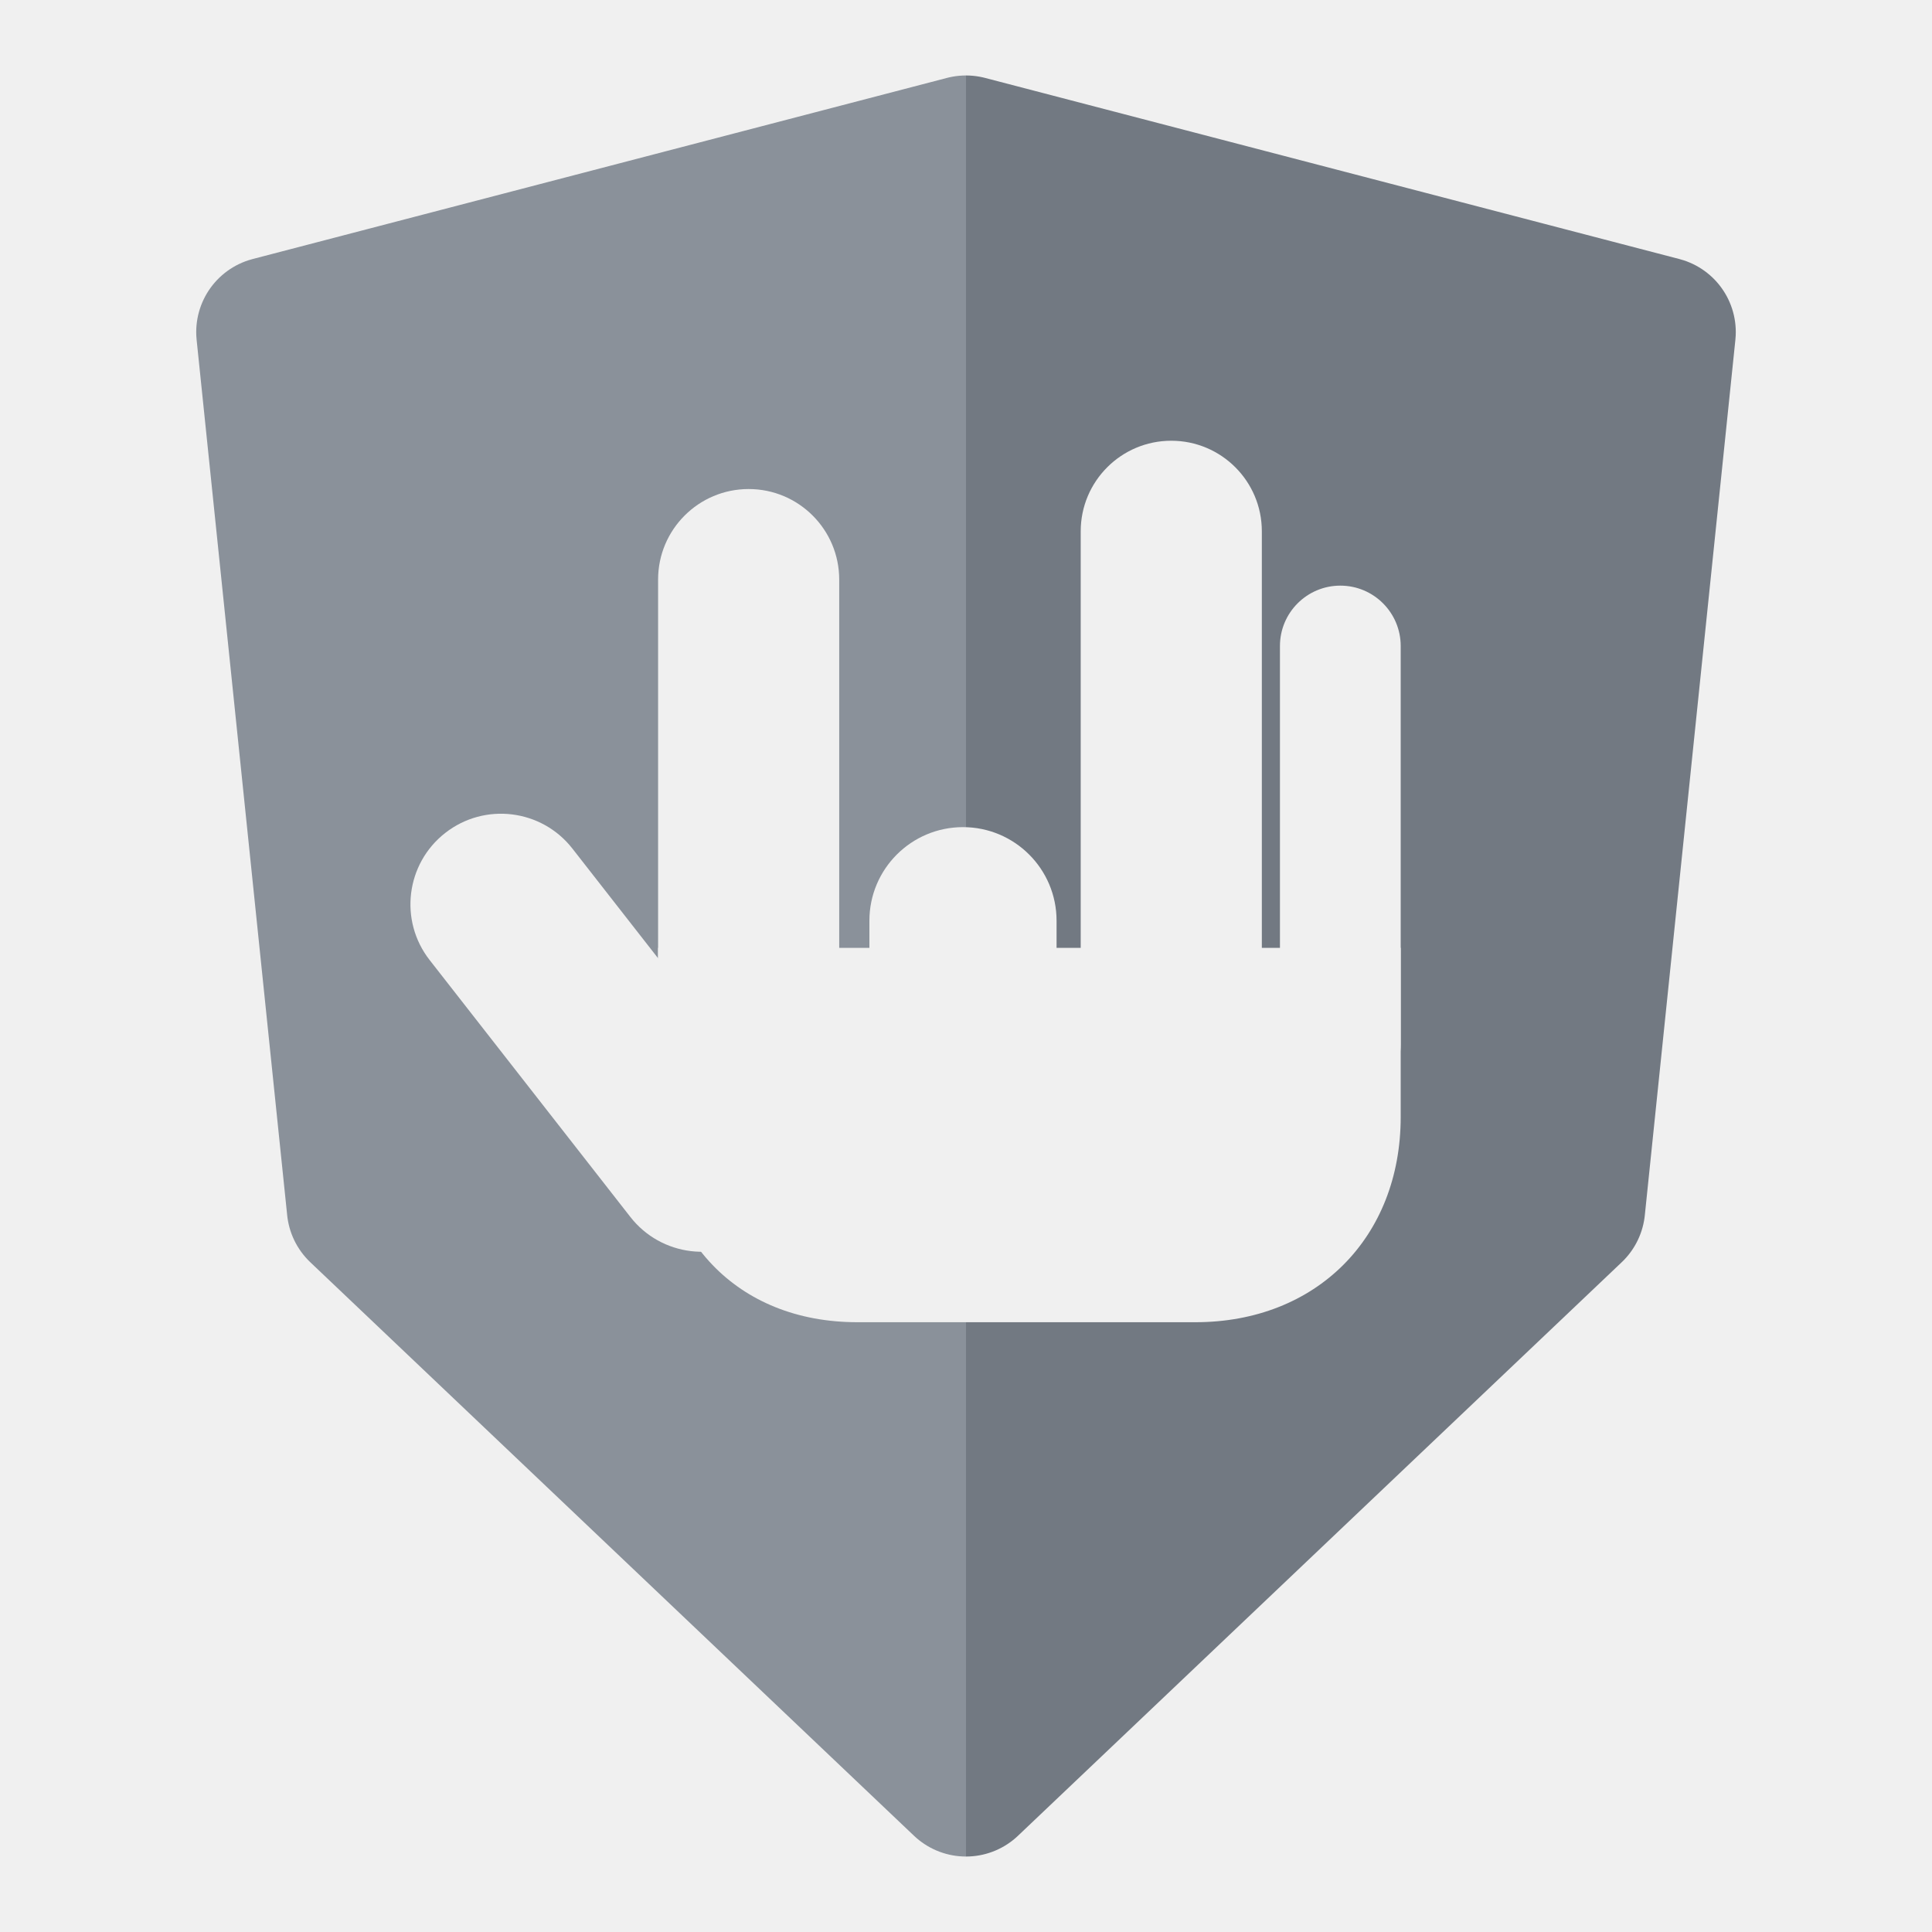
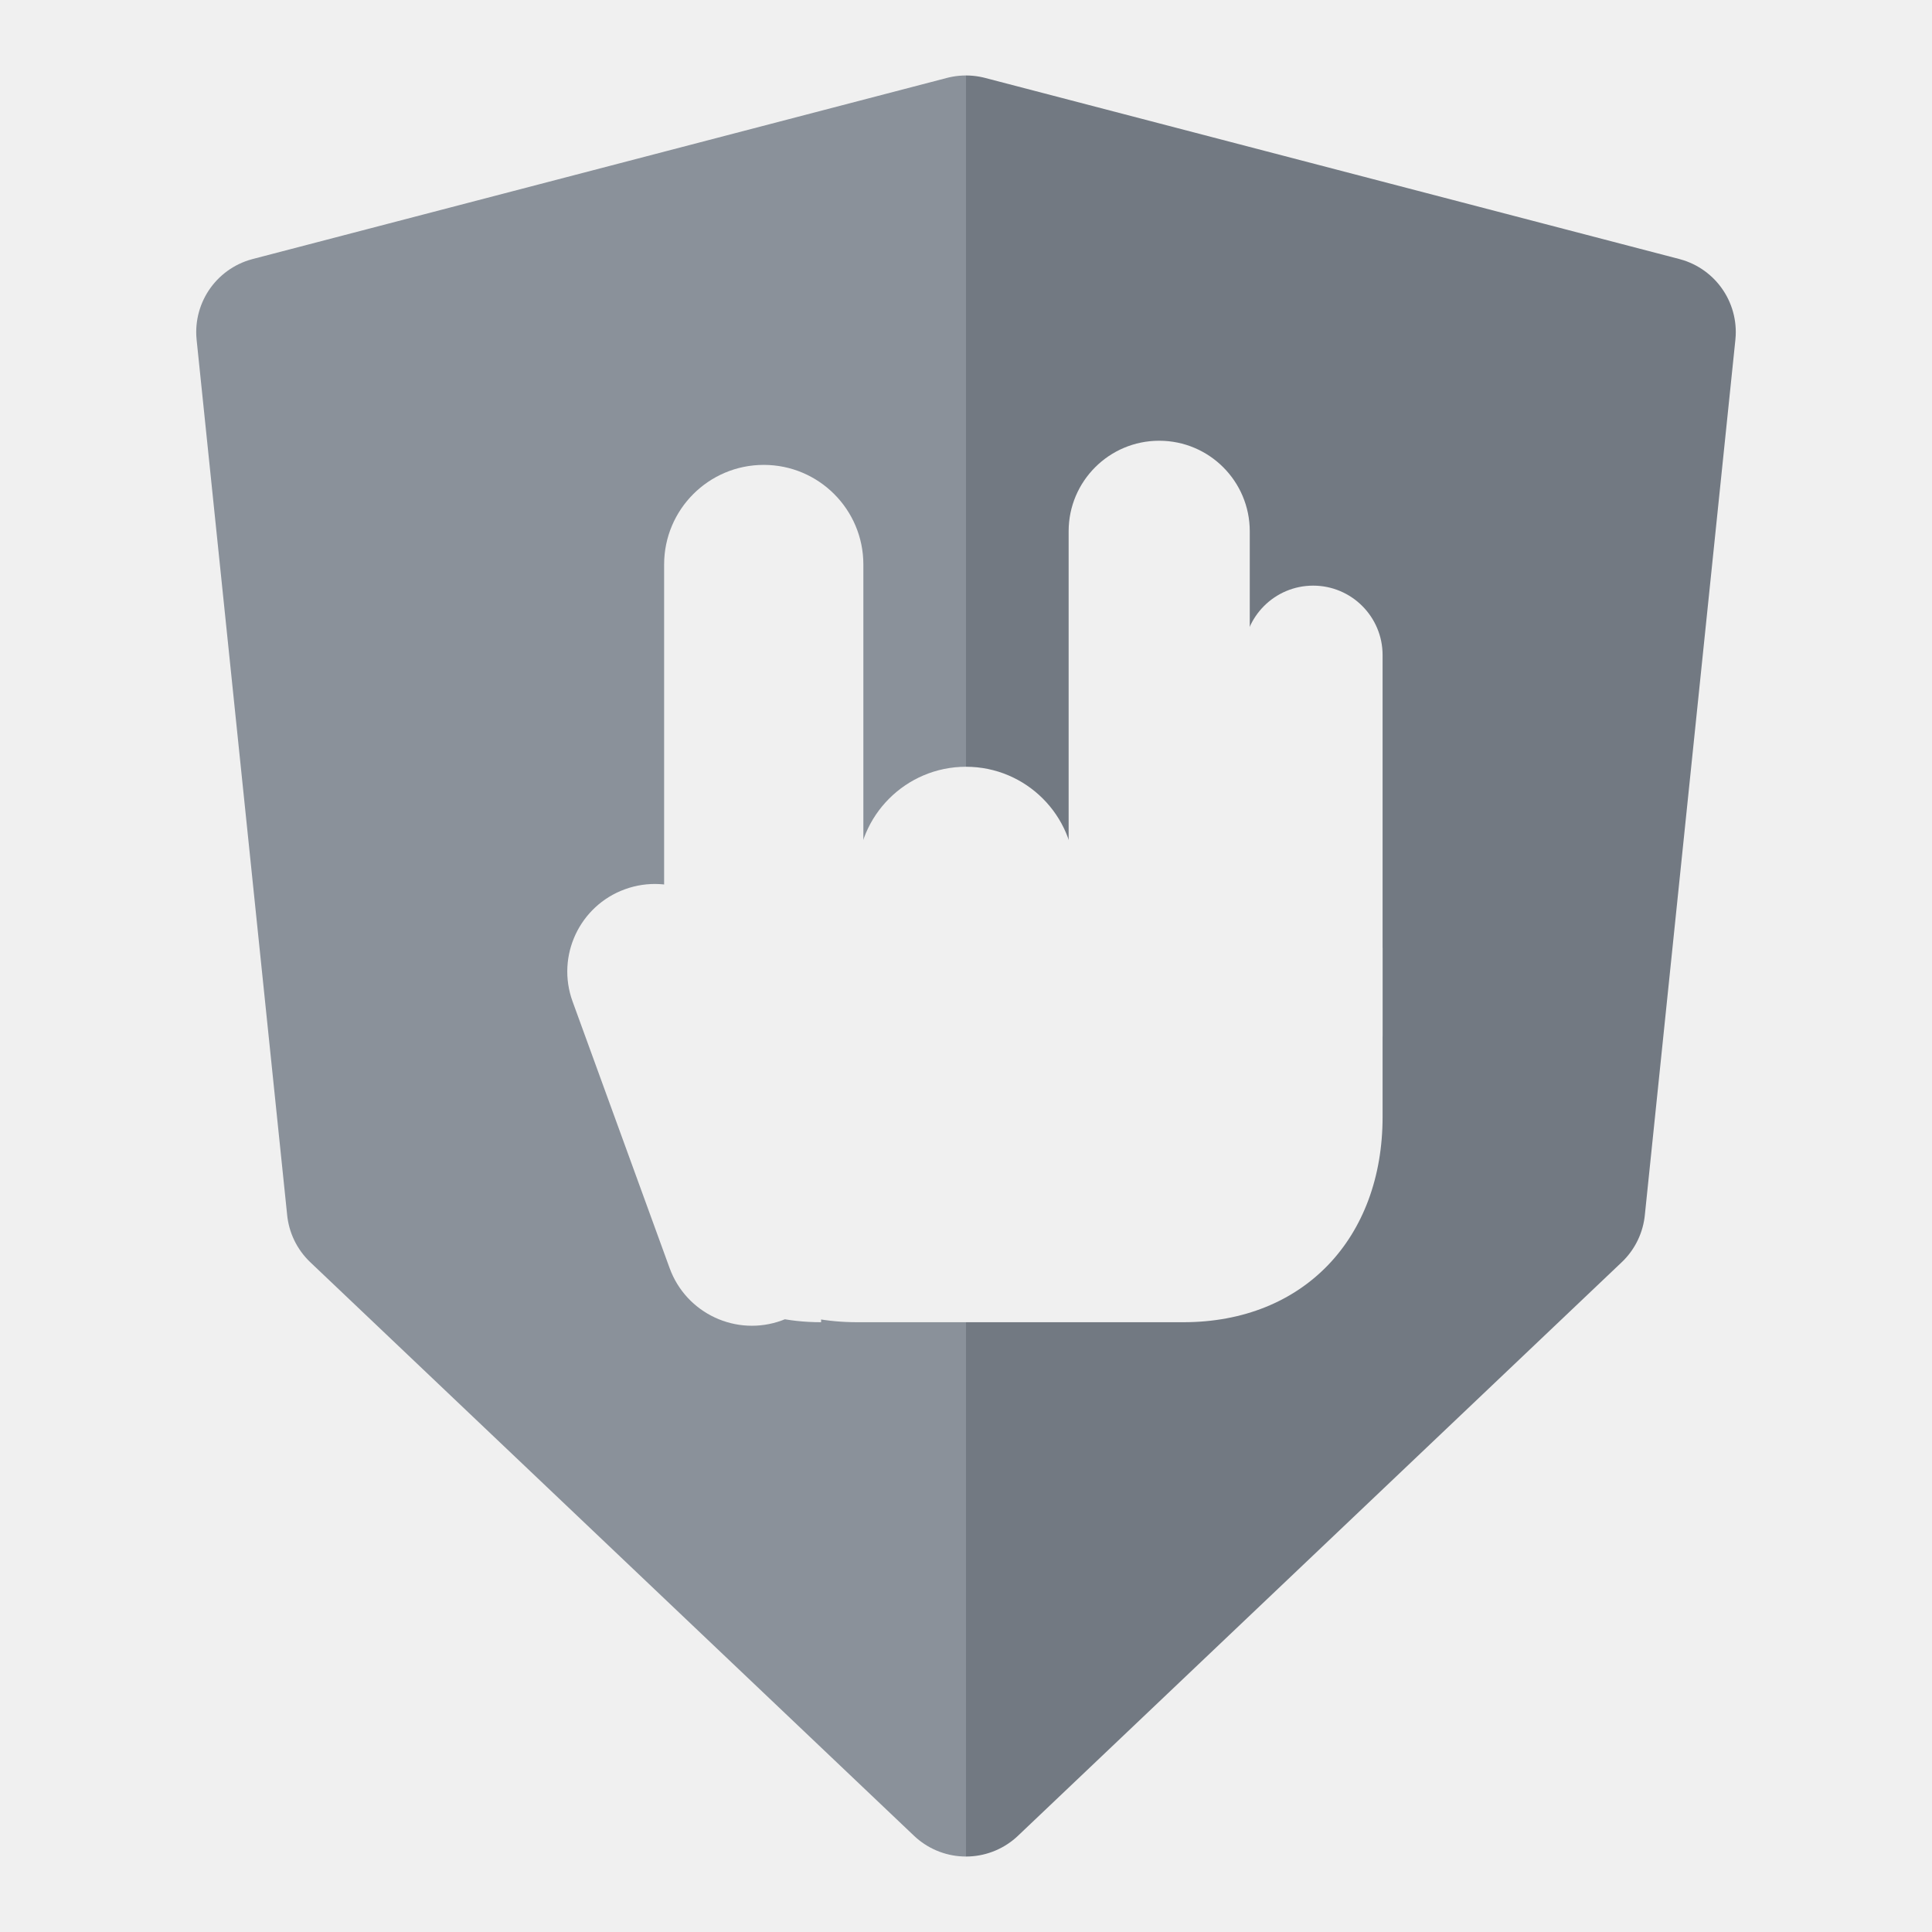
<svg xmlns="http://www.w3.org/2000/svg" viewBox="0 0 128 128" width="128" height="128">
  <defs>
    <mask id="m" maskUnits="userSpaceOnUse" x="0" y="0" width="128" height="128">
      <rect width="128" height="128" fill="#000" />
      <path d="M64 10 L110 22 L104 80 L64 118 L24 80 L18 22 Z" fill="#fff" stroke="#fff" stroke-width="10" stroke-linejoin="round" />
      <g fill="#000" transform="translate(64 26) scale(0.8) translate(-32 0)">
-         <rect x="6.5" y="8" width="15" height="51" rx="7.5" />
-         <rect x="24" y="36" width="15.5" height="23" rx="7.75" />
-         <rect x="41.5" y="4" width="15" height="55" rx="7.5" />
-         <rect x="58" y="16" width="10" height="43" rx="5" />
-         <path d="M6.5 46 H68 V60 C68 70 61 77 51 77 H23 C13 77 6.5 70 6.5 60 Z" />
-         <rect x="6" y="28" width="15" height="42" rx="7.5" transform="rotate(-38 13.5 68)" />
+         <rect x="7" y="6" width="16.5" height="53" rx="8.25" />
+         <rect x="23" y="31" width="18" height="28" rx="9" />
+         <rect x="40.5" y="4" width="15" height="55" rx="7.5" />
+         <rect x="55" y="16" width="11.5" height="43" rx="5.75" />
+         <path d="M7 46 H66.5 V60 C66.5 70 60 77 50 77 H23 C13 77 7 70 7 60 Z" />
+         <rect x="3" y="40" width="14.5" height="38" rx="7.25" transform="rotate(-20 10.25 59)" />
+         <path d="M5 56 C4 68 9 77 20 77 L20 52 Z" />
      </g>
    </mask>
  </defs>
  <g mask="url(#m)">
    <rect width="128" height="128" fill="#8A919A" />
    <path d="M64 4 L116 18 L110 84 L64 126 Z" fill="#727982" />
  </g>
</svg>
